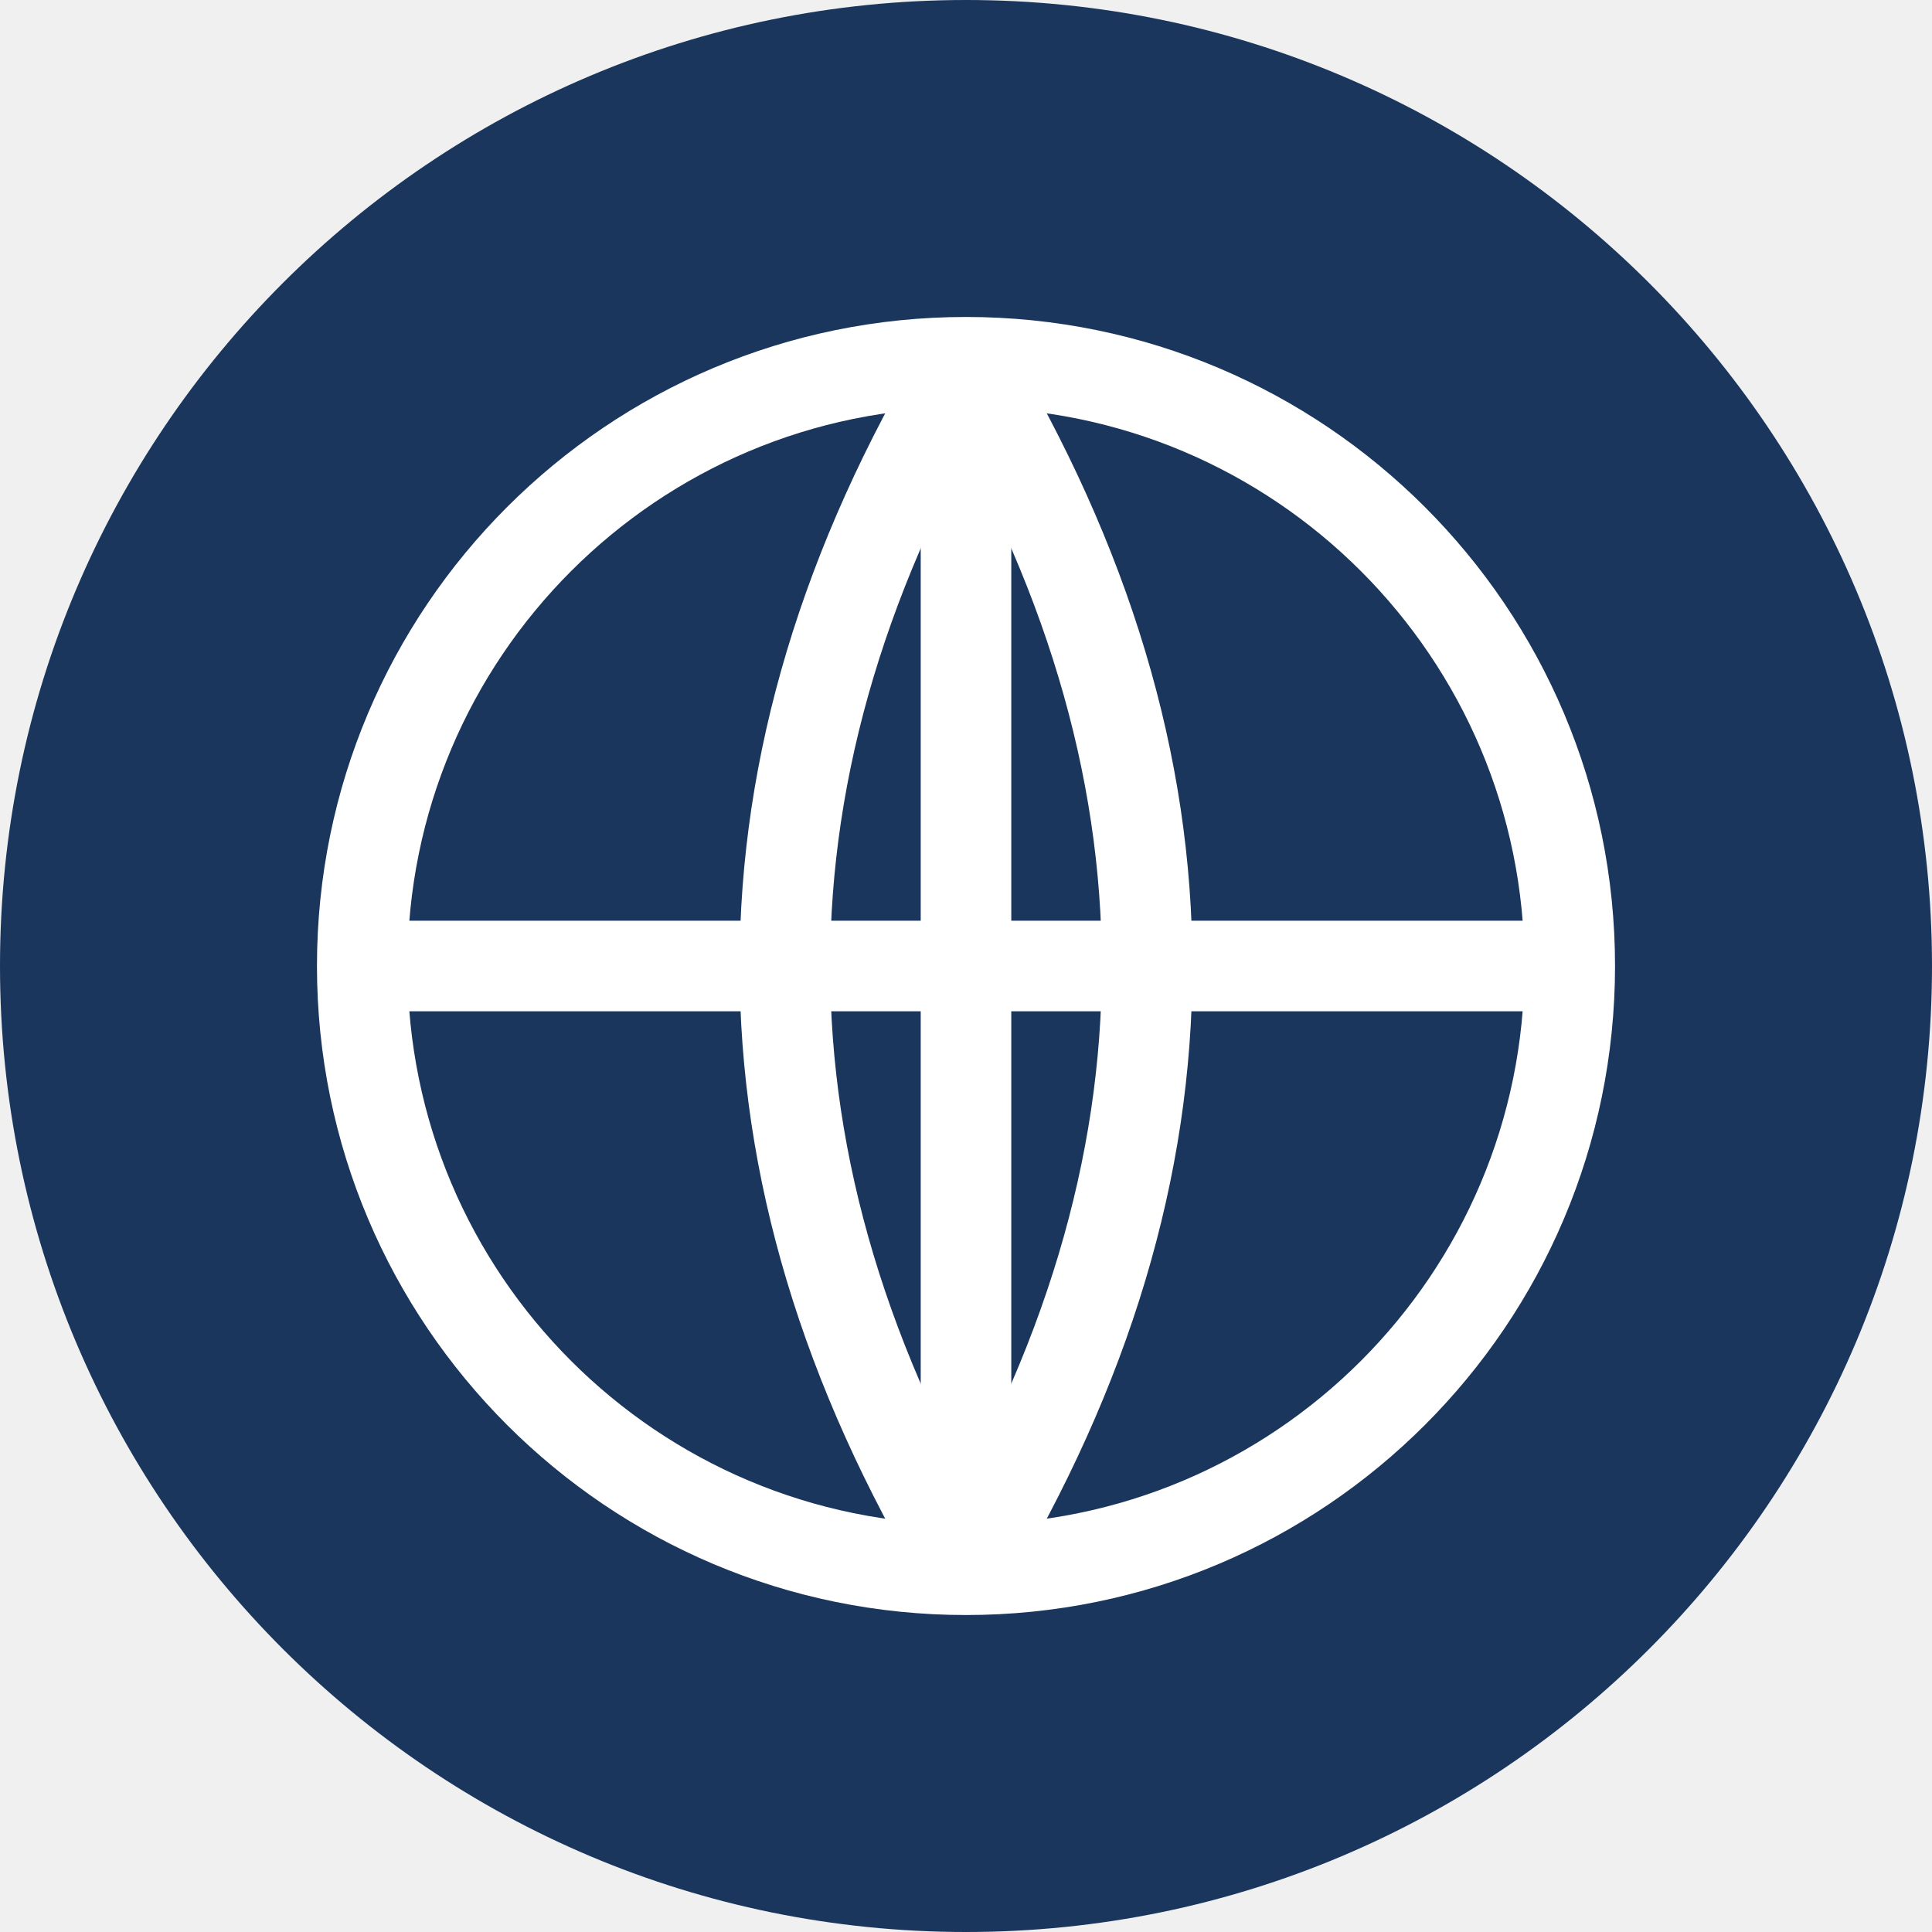
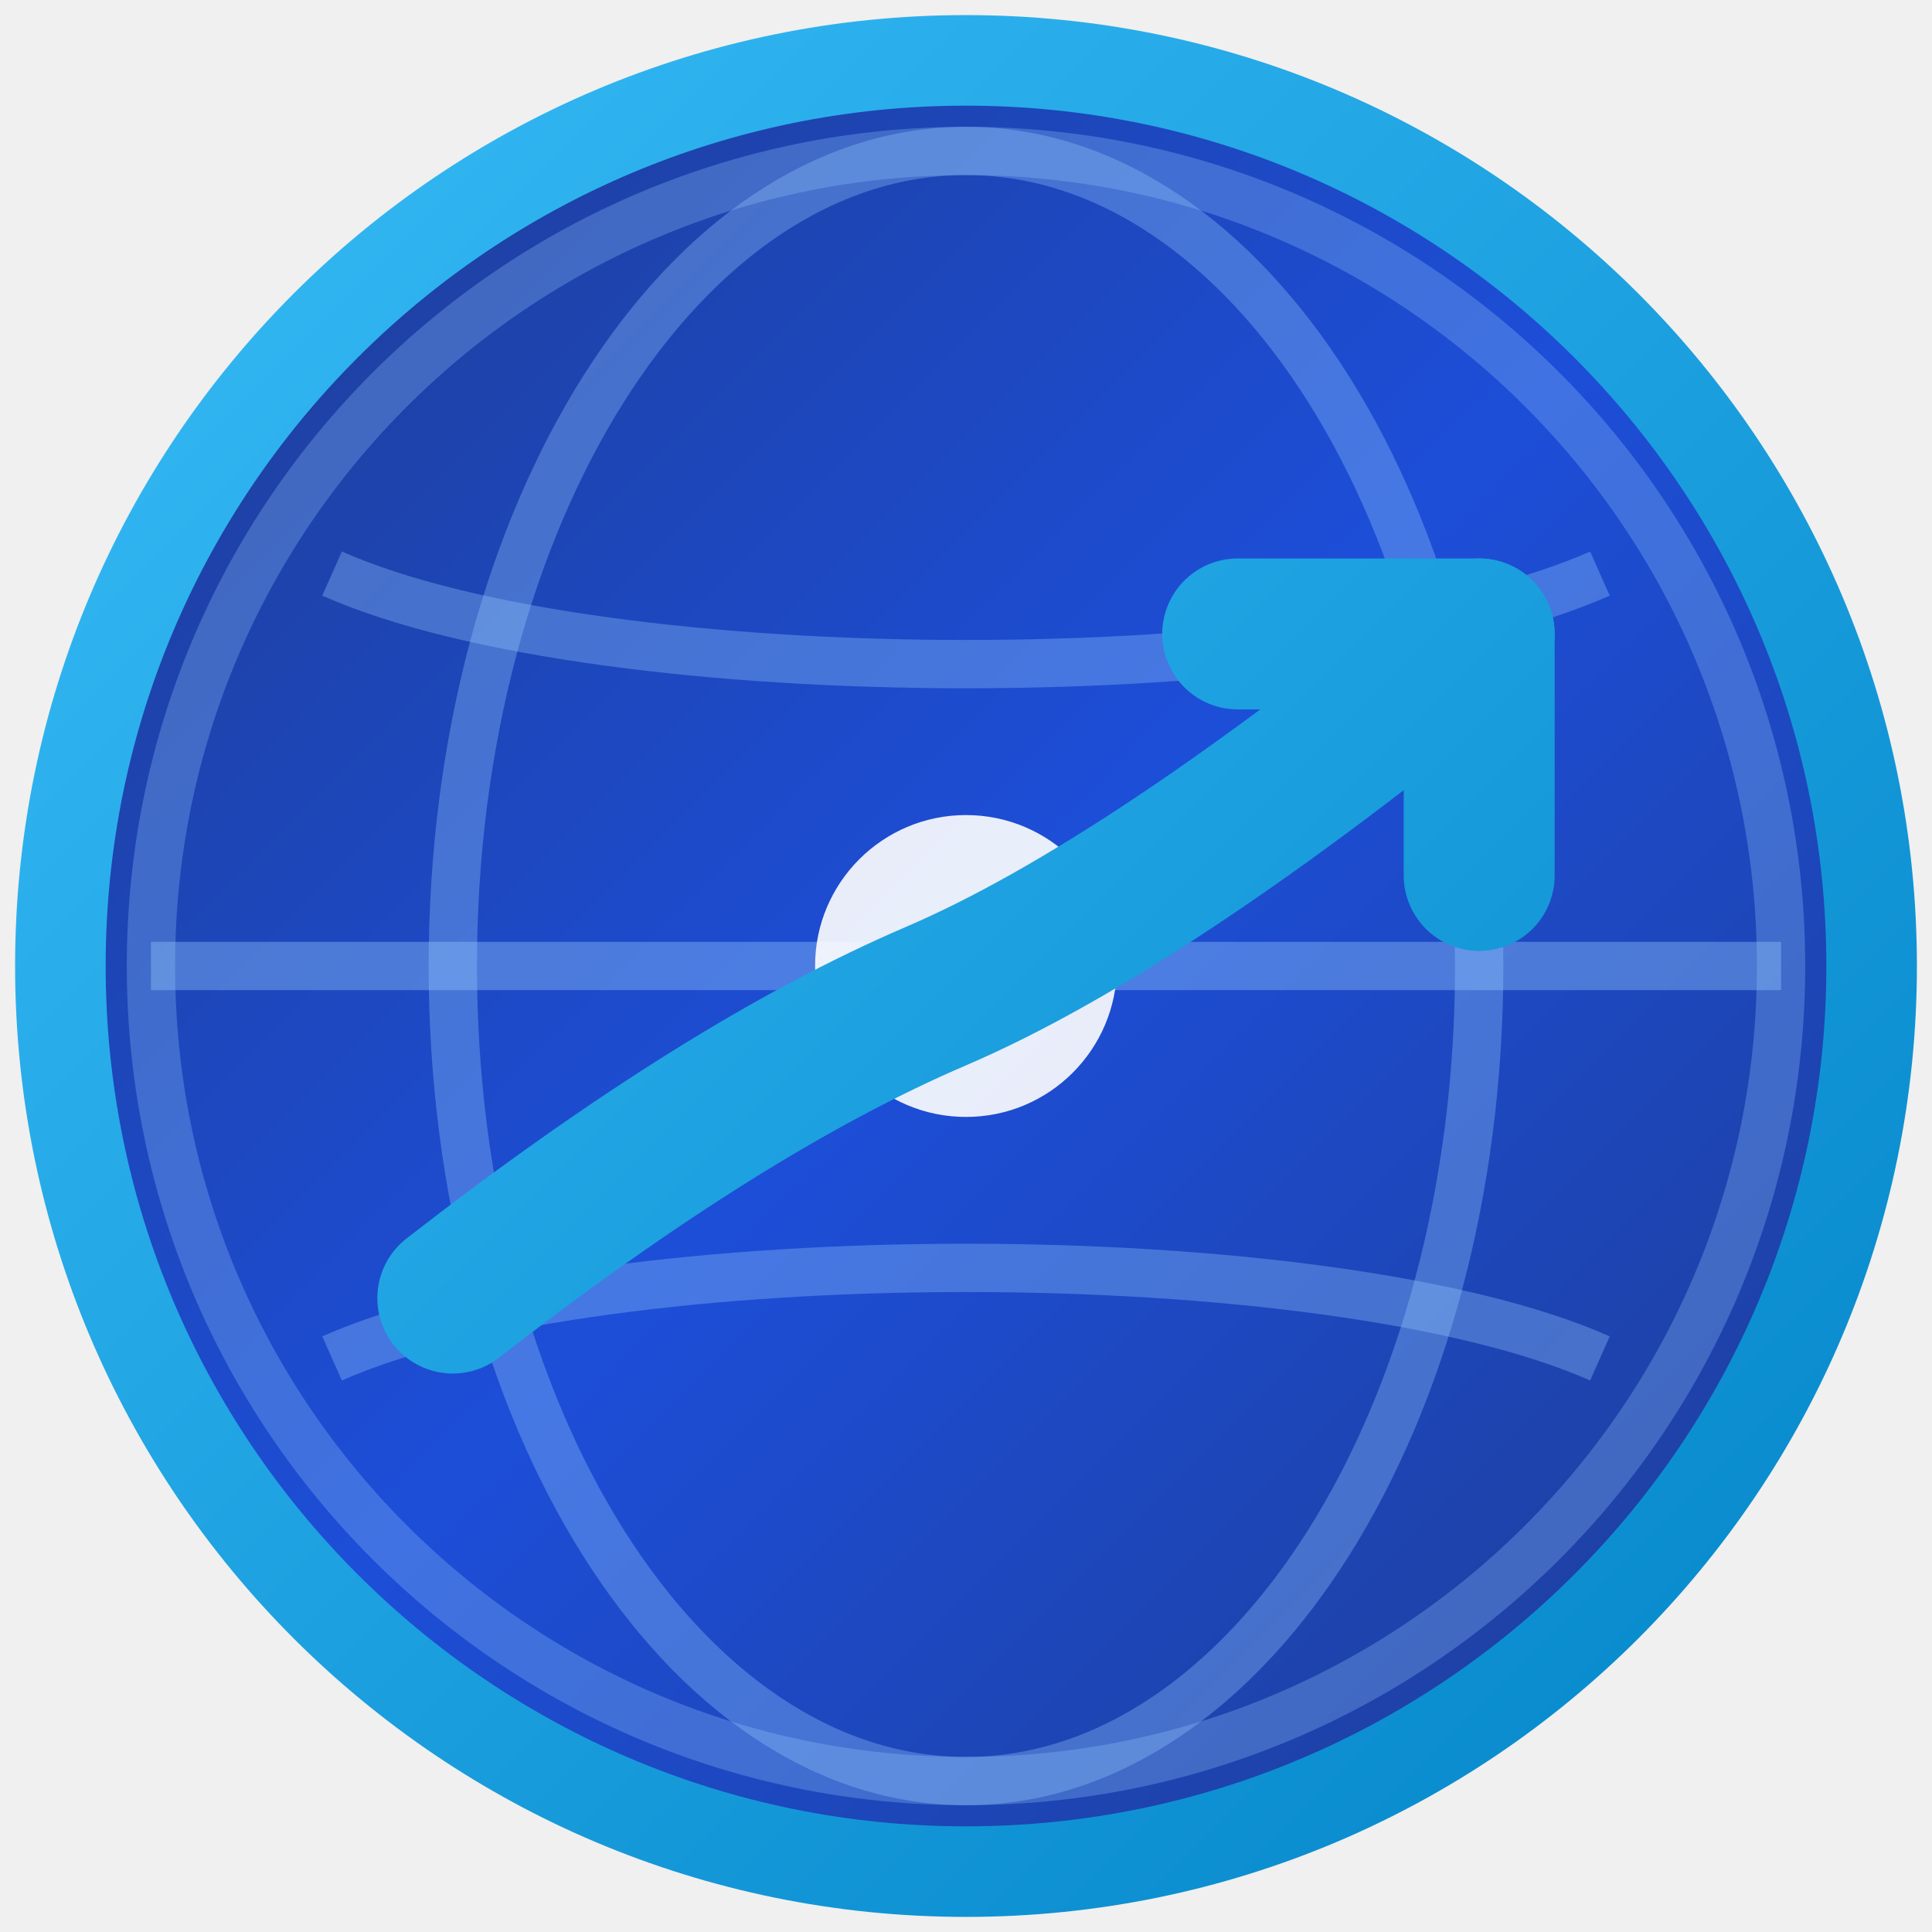
- <svg xmlns="http://www.w3.org/2000/svg" viewBox="0 0 32 32" width="32" height="32">
-   <circle cx="16" cy="16" r="16" fill="#1a365d" />
-   <circle cx="16" cy="16" r="10" fill="none" stroke="white" stroke-width="1.5" />
-   <line x1="6" y1="16" x2="26" y2="16" stroke="white" stroke-width="1.5" />
-   <line x1="16" y1="6" x2="16" y2="26" stroke="white" stroke-width="1.5" />
-   <path d="M16 6 Q10 16 16 26" fill="none" stroke="white" stroke-width="1.5" />
-   <path d="M16 6 Q22 16 16 26" fill="none" stroke="white" stroke-width="1.5" />
+ <svg xmlns="http://www.w3.org/2000/svg" viewBox="0 0 32 32" width="32" height="32" fill="none">
+   <defs>
+     <linearGradient id="bgGrad" x1="0" y1="0" x2="32" y2="32" gradientUnits="userSpaceOnUse">
+       <stop offset="0%" stop-color="#1e3a8a" />
+       <stop offset="50%" stop-color="#1d4ed8" />
+       <stop offset="100%" stop-color="#1e3a8a" />
+     </linearGradient>
+     <linearGradient id="accentGrad" x1="0" y1="0" x2="32" y2="32" gradientUnits="userSpaceOnUse">
+       <stop offset="0%" stop-color="#38bdf8" />
+       <stop offset="100%" stop-color="#0284c7" />
+     </linearGradient>
+   </defs>
+   <circle cx="16" cy="16" r="15" fill="url(#bgGrad)" stroke="url(#accentGrad)" stroke-width="1.5" />
+   <path d="M16 2.5 A13.5 13.5 0 0 1 16 29.5" stroke="#93c5fd" stroke-width="0.8" opacity="0.3" />
+   <path d="M16 2.5 A13.5 13.5 0 0 0 16 29.5" stroke="#93c5fd" stroke-width="0.8" opacity="0.3" />
+   <path d="M16 2.5 A8.5 13.5 0 0 1 16 29.5 M16 2.5 A8.5 13.5 0 0 0 16 29.5" stroke="#93c5fd" stroke-width="0.8" opacity="0.35" />
+   <line x1="2.5" y1="16" x2="29.5" y2="16" stroke="#93c5fd" stroke-width="0.8" opacity="0.4" />
+   <path d="M5.5 9.5 C10 11.5 22 11.5 26.5 9.5" stroke="#93c5fd" stroke-width="0.8" opacity="0.35" />
+   <path d="M5.5 22.5 C10 20.5 22 20.5 26.5 22.5" stroke="#93c5fd" stroke-width="0.8" opacity="0.35" />
+   <circle cx="16" cy="16" r="2.5" fill="#ffffff" opacity="0.9" />
+   <path d="M7.5 21.5 Q12 18 15.5 16.5 T24.5 10.5" stroke="url(#accentGrad)" stroke-width="2.5" stroke-linecap="round" />
+   <path d="M20.5 10.5h4v4" stroke="url(#accentGrad)" stroke-width="2.5" stroke-linecap="round" stroke-linejoin="round" />
</svg>
